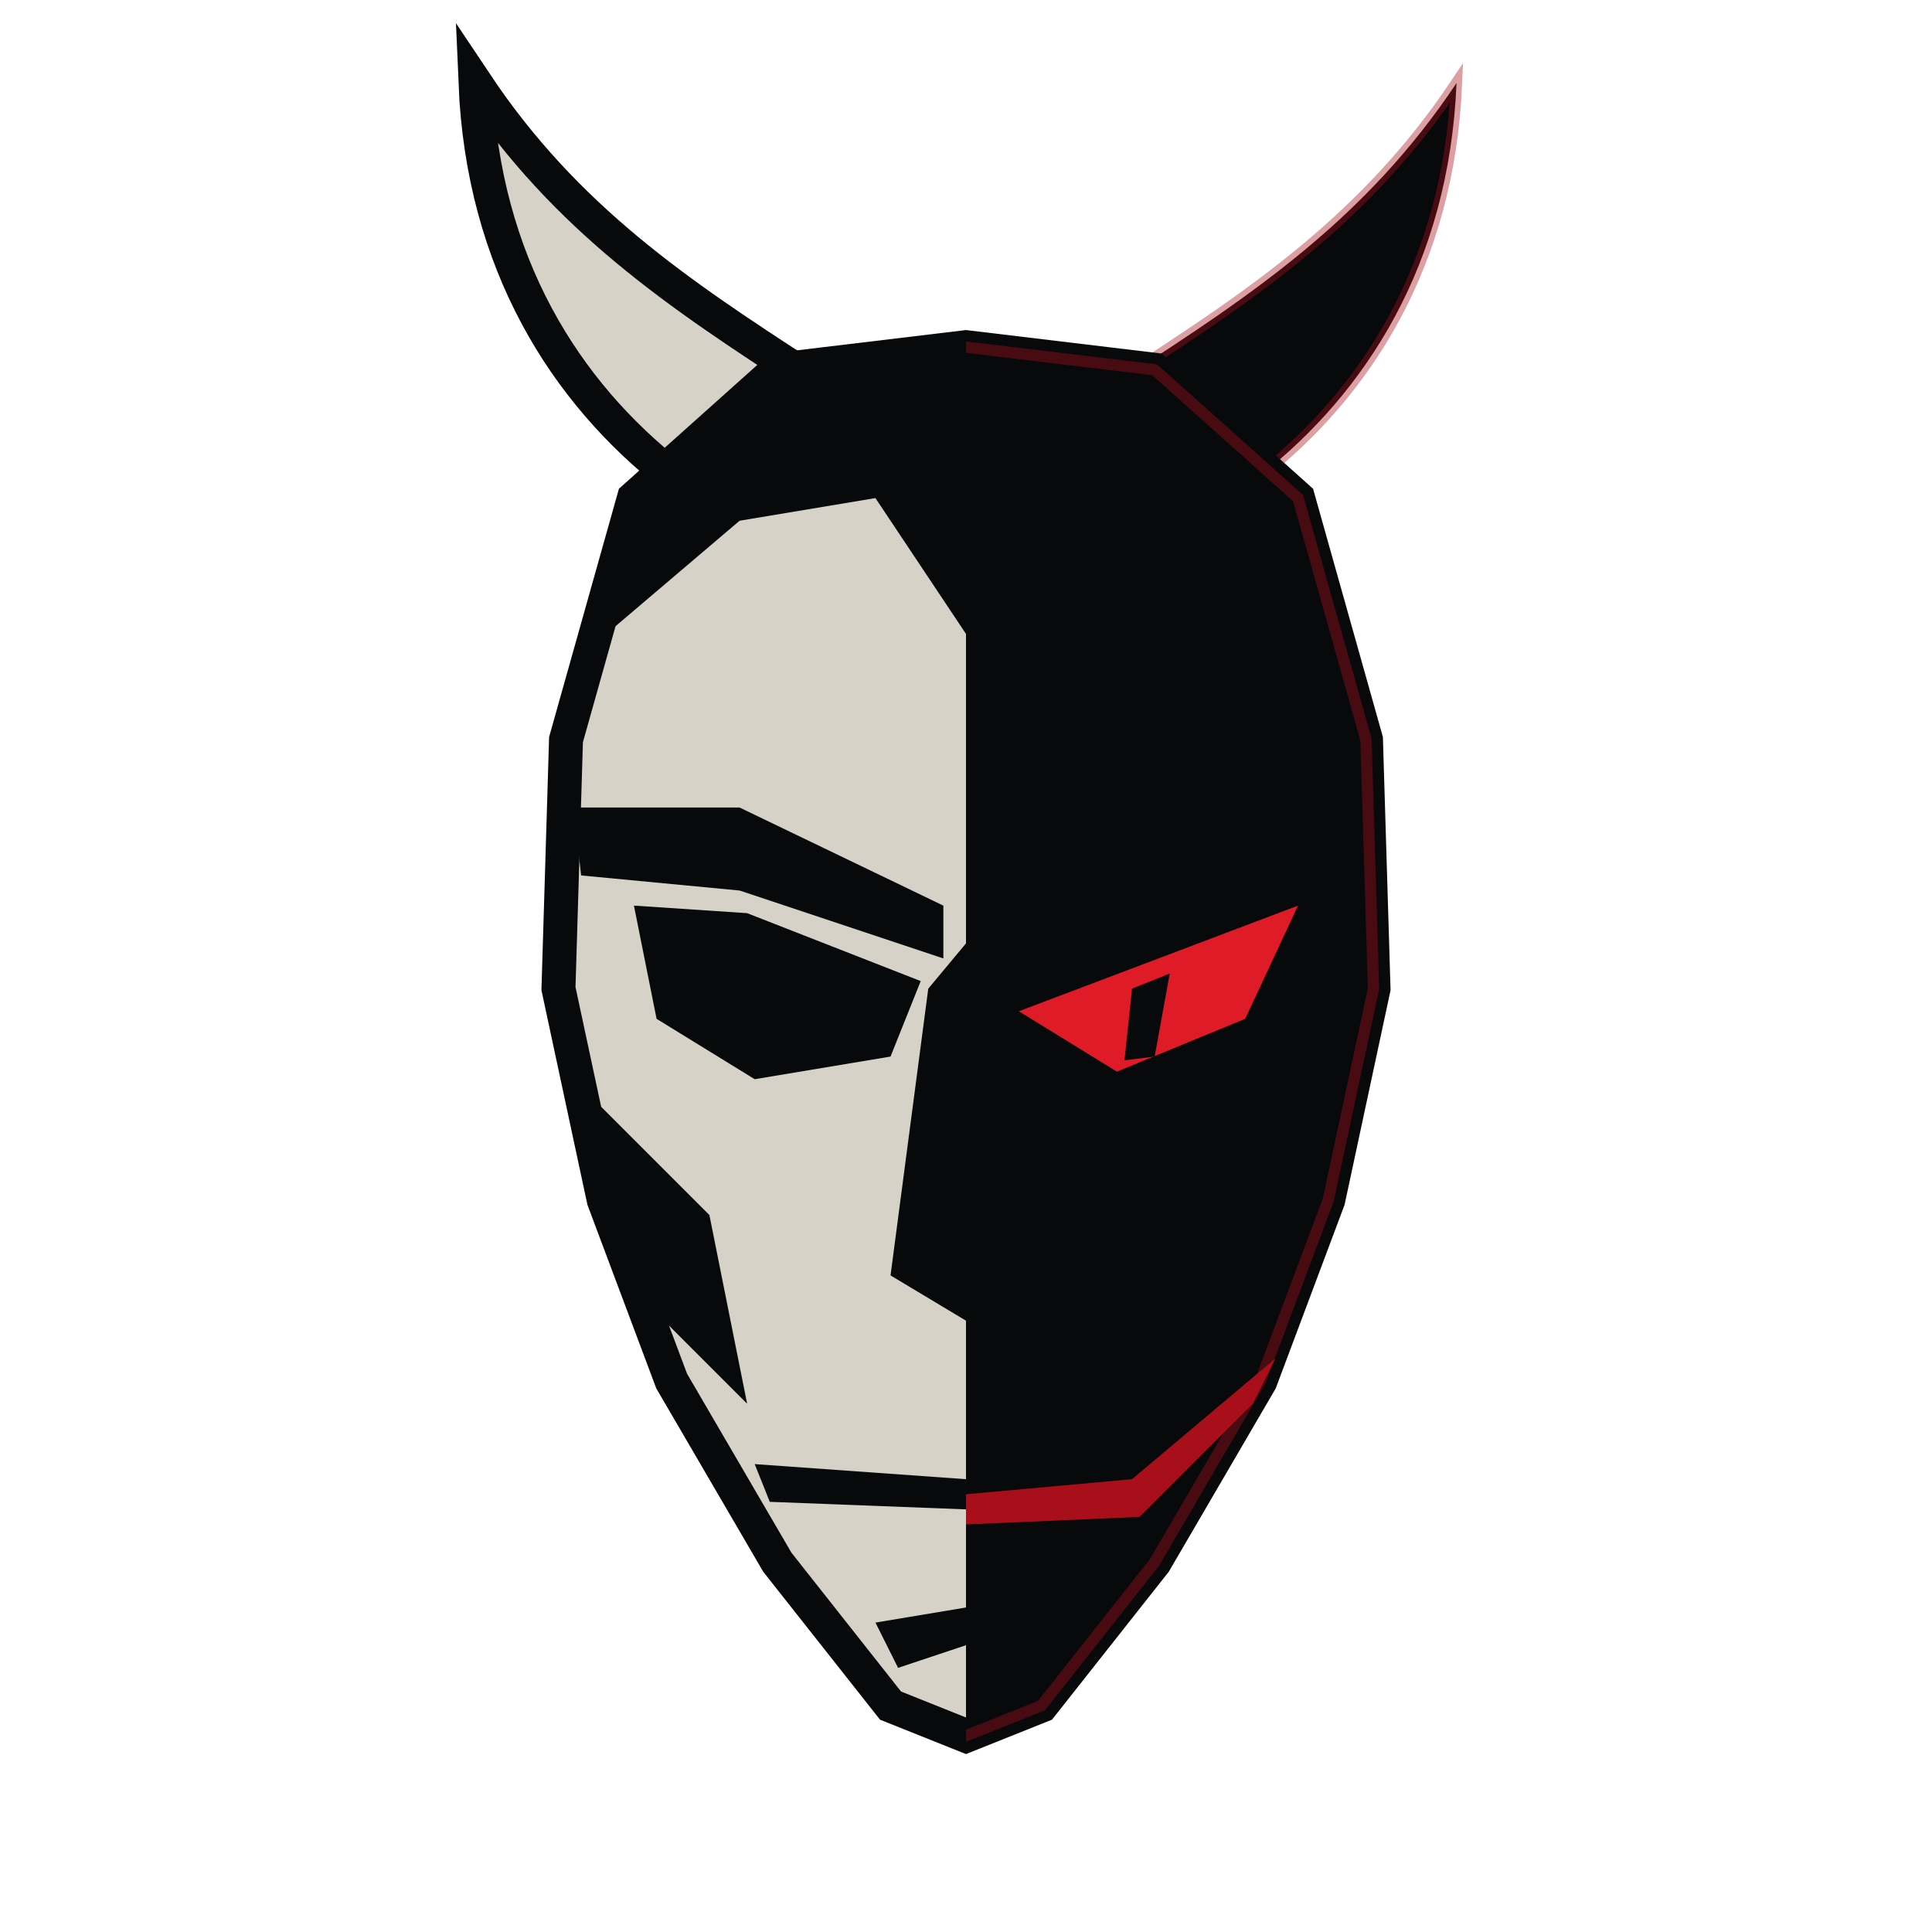
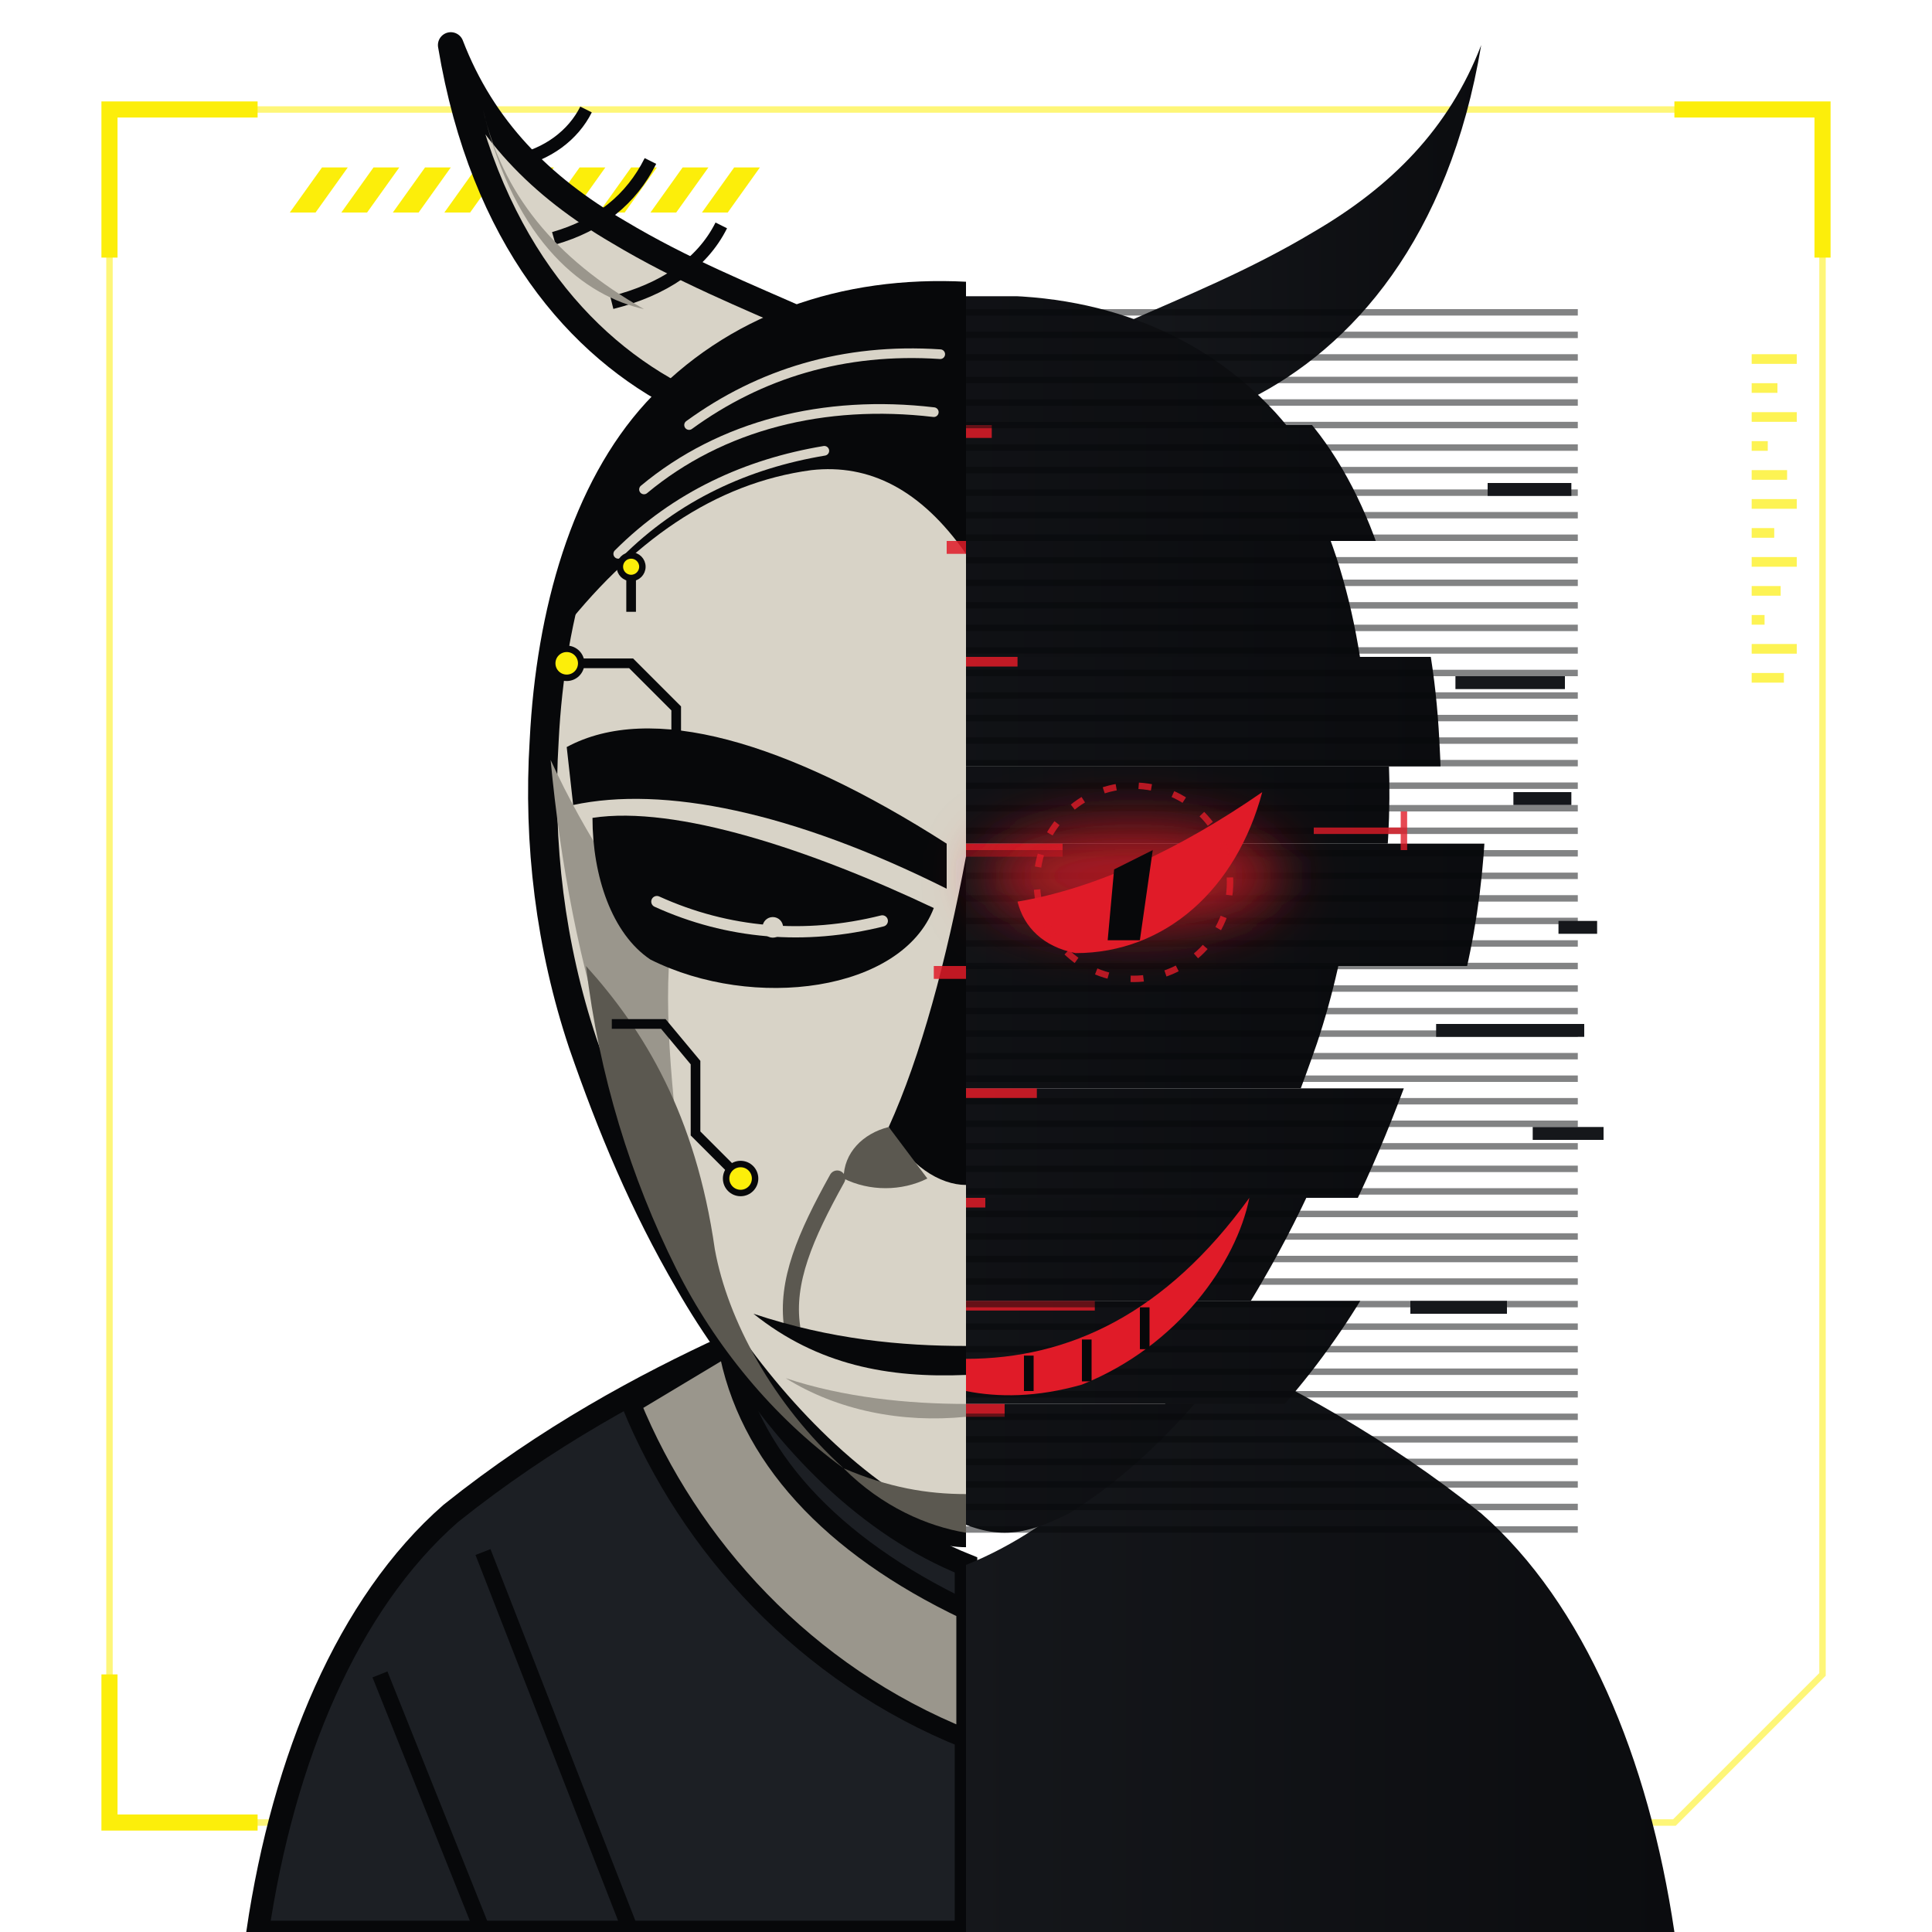
- <svg xmlns="http://www.w3.org/2000/svg" viewBox="0 0 512 512" role="img" aria-label="Shadowman">
+ <svg xmlns="http://www.w3.org/2000/svg" viewBox="0 0 600 600" role="img" aria-label="Shadowman">
  <defs>
    <clipPath id="lit">
-       <rect x="0" y="0" width="256" height="512" />
-     </clipPath>
-     <clipPath id="dark">
-       <rect x="256" y="0" width="256" height="512" />
-     </clipPath>
-     <path id="skull" d="M256 92 L206 98 L168 132 L150 196 L148 262 L160 318 L178 366 L206 414 L236 452 L256 460 L276 452 L306 414 L334 366 L352 318 L364 262 L362 196 L344 132 L306 98 Z" />
-     <path id="hornL" d="M178 126 C150 104 128 70 126 22 C150 58 180 78 214 100 Z" />
-     <path id="hornR" d="M334 126 C362 104 384 70 386 22 C362 58 332 78 298 100 Z" />
+       <rect x="0" y="0" width="300" height="600" />
+     </clipPath>
+     <path id="skull" d="M300 92 C262 90 228 102 204 128 C182 152 171 190 169 230 C167 262 171 294 181 324 C190 350 200 374 214 398 C230 426 254 454 280 470 C288 474 294 476 300 476 C306 476 312 474 320 470 C346 454 370 426 386 398 C400 374 410 350 419 324 C429 294 433 262 431 230 C429 190 418 152 396 128 C372 102 338 90 300 92 Z" />
+     <filter id="glow" x="-80%" y="-120%" width="260%" height="340%">
+       <feGaussianBlur stdDeviation="9" />
+     </filter>
+     <linearGradient id="fade" x1="0" x2="1">
+       <stop offset="0" stop-color="#15171b" />
+       <stop offset="1" stop-color="#0b0c0f" />
+     </linearGradient>
+     <clipPath id="b0">
+       <rect x="300" y="92" width="320" height="40" />
+     </clipPath>
+     <clipPath id="b1">
+       <rect x="300" y="132" width="320" height="36" />
+     </clipPath>
+     <clipPath id="b2">
+       <rect x="300" y="168" width="320" height="36" />
+     </clipPath>
+     <clipPath id="b3">
+       <rect x="300" y="204" width="320" height="34" />
+     </clipPath>
+     <clipPath id="b4">
+       <rect x="300" y="238" width="320" height="24" />
+     </clipPath>
+     <clipPath id="b5">
+       <rect x="300" y="262" width="320" height="38" />
+     </clipPath>
+     <clipPath id="b6">
+       <rect x="300" y="300" width="320" height="38" />
+     </clipPath>
+     <clipPath id="b7">
+       <rect x="300" y="338" width="320" height="34" />
+     </clipPath>
+     <clipPath id="b8">
+       <rect x="300" y="372" width="320" height="32" />
+     </clipPath>
+     <clipPath id="b9">
+       <rect x="300" y="404" width="320" height="32" />
+     </clipPath>
+     <clipPath id="b10">
+       <rect x="300" y="436" width="320" height="40" />
+     </clipPath>
  </defs>
-   <g stroke-linejoin="miter" stroke-linecap="butt">
-     <use href="#hornL" fill="#d6d2c8" stroke="#08090b" stroke-width="9" />
-     <use href="#hornR" fill="#08090b" stroke="#a80f1a" stroke-opacity=".4" stroke-width="3" />
-     <use href="#skull" fill="#d6d2c8" stroke="#08090b" stroke-width="9" />
-     <g clip-path="url(#dark)">
-       <use href="#skull" fill="#08090b" stroke="#a80f1a" stroke-opacity=".4" stroke-width="3" />
+   <g fill="none" stroke="#fcee0a" stroke-width="2">
+     <path d="M34 34 H566 V520 L520 566 H34 Z" stroke-opacity=".55" />
+     <path d="M34 80 V34 H80 M520 34 H566 V80 M34 520 V566 H80" stroke-width="5" />
+   </g>
+   <g fill="#fcee0a">
+     <path d="M100 52 l8 0 l-10 14 l-8 0 Z" />
+     <path d="M116 52 l8 0 l-10 14 l-8 0 Z" />
+     <path d="M132 52 l8 0 l-10 14 l-8 0 Z" />
+     <path d="M148 52 l8 0 l-10 14 l-8 0 Z" />
+     <path d="M164 52 l8 0 l-10 14 l-8 0 Z" />
+     <path d="M180 52 l8 0 l-10 14 l-8 0 Z" />
+     <path d="M196 52 l8 0 l-10 14 l-8 0 Z" />
+     <path d="M212 52 l8 0 l-10 14 l-8 0 Z" />
+     <path d="M228 52 l8 0 l-10 14 l-8 0 Z" />
+   </g>
+   <g fill="#fcee0a" fill-opacity=".7">
+     <rect x="544" y="110" width="14" height="3" />
+     <rect x="544" y="119" width="8" height="3" />
+     <rect x="544" y="128" width="14" height="3" />
+     <rect x="544" y="137" width="5" height="3" />
+     <rect x="544" y="146" width="11" height="3" />
+     <rect x="544" y="155" width="14" height="3" />
+     <rect x="544" y="164" width="7" height="3" />
+     <rect x="544" y="173" width="14" height="3" />
+     <rect x="544" y="182" width="9" height="3" />
+     <rect x="544" y="191" width="4" height="3" />
+     <rect x="544" y="200" width="14" height="3" />
+     <rect x="544" y="209" width="10" height="3" />
+   </g>
+   <path d="M226 418 C200 430 170 446 140 470 C108 498 88 546 80 600 L300 600 L300 486 C270 474 244 448 226 418 Z" fill="#1c1f24" stroke="#07080a" stroke-width="7" />
+   <path d="M226 418 C232 452 258 480 300 500 L300 540 C250 520 214 480 196 436 Z" fill="#9a968c" stroke="#07080a" stroke-width="6" />
+   <path d="M150 482 L196 600 M118 520 L150 600" stroke="#07080a" stroke-width="5" fill="none" />
+   <path d="M374 418 C400 430 430 446 460 470 C492 498 512 546 520 600 L300 600 L300 486 C330 474 356 448 374 418 Z" fill="url(#fade)" />
+   <path d="M212 124 C180 108 150 74 140 14 C150 40 168 58 192 72 C212 84 232 92 250 100 Z" fill="#d8d3c7" stroke="#07080a" stroke-width="8" stroke-linejoin="round" />
+   <g fill="none" stroke="#07080a" stroke-width="4">
+     <path d="M160 50 C170 48 178 42 182 34" />
+     <path d="M172 74 C186 70 196 62 202 50" />
+     <path d="M190 94 C206 90 218 82 224 70" />
+   </g>
+   <path d="M150 34 C156 60 172 80 200 96 C182 92 160 76 150 34 Z" fill="#9a968c" />
+   <path d="M388 124 C420 108 450 74 460 14 C450 40 432 58 408 72 C388 84 368 92 350 100 Z" fill="url(#fade)" />
+   <g clip-path="url(#lit)">
+     <use href="#skull" fill="#d8d3c7" stroke="#07080a" stroke-width="9" />
+     <path d="M300 92 C262 90 228 102 204 128 C188 146 178 170 173 198 C196 168 222 150 252 146 C270 144 286 152 300 172 Z" fill="#07080a" />
+     <g fill="none" stroke="#d8d3c7" stroke-width="3" stroke-linecap="round">
+       <path d="M214 132 C236 116 262 108 292 110" />
+       <path d="M200 152 C224 132 256 124 290 128" />
+       <path d="M192 172 C210 154 232 144 256 140" />
    </g>
-     <g clip-path="url(#lit)" fill="#08090b">
-       <path d="M256 92 L206 98 L168 132 L156 172 L196 138 L232 132 L256 168 Z" />
-       <path d="M152 214 L196 214 L250 240 L250 254 L196 236 L154 232 Z" />
-       <path d="M168 240 L198 242 L244 260 L236 280 L200 286 L174 270 Z" />
-       <path d="M152 286 L188 322 L198 372 L176 350 L160 318 Z" />
-       <path d="M256 250 L246 262 L236 338 L256 350 Z" />
-       <path d="M200 388 L256 392 L256 400 L204 398 Z" />
-       <path d="M232 430 L256 426 L256 436 L238 442 Z" />
+     <path d="M171 236 C174 268 180 300 190 330 C196 348 204 366 214 384 C210 350 206 320 208 296 C196 280 182 260 171 236 Z" fill="#9a968c" />
+     <path d="M182 300 C200 320 216 346 222 388 C226 410 240 436 262 456 C240 440 222 418 210 394 C196 366 186 334 182 300 Z" fill="#5b5850" />
+     <path d="M176 232 C202 218 244 230 294 262 L294 276 C246 252 206 244 178 250 Z" fill="#07080a" />
+     <path d="M184 254 C210 250 252 264 290 282 C280 308 234 314 202 298 C190 290 184 272 184 254 Z" fill="#07080a" />
+     <path d="M204 280 C226 290 250 292 274 286" fill="none" stroke="#d8d3c7" stroke-width="3.5" stroke-linecap="round" />
+     <circle cx="240" cy="288" r="3.2" fill="#d8d3c7" />
+     <path d="M300 266 C294 298 286 328 276 350 C282 362 292 368 300 368 Z" fill="#07080a" />
+     <path d="M276 350 C268 352 262 358 262 366 C270 370 280 370 288 366 Z" fill="#5b5850" />
+     <path d="M260 366 C250 384 244 398 246 412" fill="none" stroke="#5b5850" stroke-width="5" stroke-linecap="round" />
+     <path d="M234 408 C258 416 280 418 300 418 L300 427 C276 428 254 424 234 408 Z" fill="#07080a" />
+     <path d="M244 428 C262 434 282 436 300 436 L300 440 C280 442 260 438 244 428 Z" fill="#9a968c" />
+     <path d="M262 456 C276 462 288 464 300 464 L300 476 C288 474 274 468 262 456 Z" fill="#5b5850" />
+     <g fill="none" stroke="#07080a" stroke-width="3">
+       <path d="M176 206 H196 L210 220 V236" />
+       <path d="M190 318 H206 L216 330 V352 L230 366" />
+       <path d="M196 190 V178" />
    </g>
-     <path d="M270 268 L344 240 L330 270 L296 284 Z" fill="#e01b28" />
-     <path d="M300 262 L310 258 L306 280 L298 281 Z" fill="#08090b" />
-     <path d="M256 396 L300 392 L338 360 L332 372 L302 402 L256 404 Z" fill="#a80f1a" />
+     <g fill="#fcee0a" stroke="#07080a" stroke-width="2">
+       <circle cx="176" cy="206" r="4.5" />
+       <circle cx="230" cy="366" r="4.5" />
+       <circle cx="196" cy="176" r="3.5" />
+     </g>
+   </g>
+   <g clip-path="url(#b0)">
+     <use href="#skull" fill="url(#fade)" transform="translate(0 0)" />
+   </g>
+   <g clip-path="url(#b1)">
+     <use href="#skull" fill="url(#fade)" transform="translate(8 0)" />
+   </g>
+   <rect x="300" y="132" width="8" height="4" fill="#e01b28" fill-opacity=".85" />
+   <g clip-path="url(#b2)">
+     <use href="#skull" fill="url(#fade)" transform="translate(-6 0)" />
+   </g>
+   <rect x="294" y="168" width="6" height="4" fill="#e01b28" fill-opacity=".85" />
+   <g clip-path="url(#b3)">
+     <use href="#skull" fill="url(#fade)" transform="translate(16 0)" />
+   </g>
+   <rect x="300" y="204" width="16" height="3" fill="#e01b28" fill-opacity=".85" />
+   <g clip-path="url(#b4)">
+     <use href="#skull" fill="url(#fade)" transform="translate(0 0)" />
+   </g>
+   <g clip-path="url(#b5)">
+     <use href="#skull" fill="url(#fade)" transform="translate(30 0)" />
+   </g>
+   <rect x="300" y="262" width="30" height="4" fill="#e01b28" fill-opacity=".85" />
+   <g clip-path="url(#b6)">
+     <use href="#skull" fill="url(#fade)" transform="translate(-10 0)" />
+   </g>
+   <rect x="290" y="300" width="10" height="4" fill="#e01b28" fill-opacity=".85" />
+   <g clip-path="url(#b7)">
+     <use href="#skull" fill="url(#fade)" transform="translate(22 0)" />
+   </g>
+   <rect x="300" y="338" width="22" height="3" fill="#e01b28" fill-opacity=".85" />
+   <g clip-path="url(#b8)">
+     <use href="#skull" fill="url(#fade)" transform="translate(6 0)" />
+   </g>
+   <rect x="300" y="372" width="6" height="3" fill="#e01b28" fill-opacity=".85" />
+   <g clip-path="url(#b9)">
+     <use href="#skull" fill="url(#fade)" transform="translate(40 0)" />
+   </g>
+   <rect x="300" y="404" width="40" height="3" fill="#e01b28" fill-opacity=".85" />
+   <g clip-path="url(#b10)">
+     <use href="#skull" fill="url(#fade)" transform="translate(12 0)" />
+   </g>
+   <rect x="300" y="436" width="12" height="4" fill="#e01b28" fill-opacity=".85" />
+   <g fill="#07080a" fill-opacity=".5">
+     <rect x="300" y="96" width="190" height="2" />
+     <rect x="300" y="103" width="190" height="2" />
+     <rect x="300" y="110" width="190" height="2" />
+     <rect x="300" y="117" width="190" height="2" />
+     <rect x="300" y="124" width="190" height="2" />
+     <rect x="300" y="131" width="190" height="2" />
+     <rect x="300" y="138" width="190" height="2" />
+     <rect x="300" y="145" width="190" height="2" />
+     <rect x="300" y="152" width="190" height="2" />
+     <rect x="300" y="159" width="190" height="2" />
+     <rect x="300" y="166" width="190" height="2" />
+     <rect x="300" y="173" width="190" height="2" />
+     <rect x="300" y="180" width="190" height="2" />
+     <rect x="300" y="187" width="190" height="2" />
+     <rect x="300" y="194" width="190" height="2" />
+     <rect x="300" y="201" width="190" height="2" />
+     <rect x="300" y="208" width="190" height="2" />
+     <rect x="300" y="215" width="190" height="2" />
+     <rect x="300" y="222" width="190" height="2" />
+     <rect x="300" y="229" width="190" height="2" />
+     <rect x="300" y="236" width="190" height="2" />
+     <rect x="300" y="243" width="190" height="2" />
+     <rect x="300" y="250" width="190" height="2" />
+     <rect x="300" y="257" width="190" height="2" />
+     <rect x="300" y="264" width="190" height="2" />
+     <rect x="300" y="271" width="190" height="2" />
+     <rect x="300" y="278" width="190" height="2" />
+     <rect x="300" y="285" width="190" height="2" />
+     <rect x="300" y="292" width="190" height="2" />
+     <rect x="300" y="299" width="190" height="2" />
+     <rect x="300" y="306" width="190" height="2" />
+     <rect x="300" y="313" width="190" height="2" />
+     <rect x="300" y="320" width="190" height="2" />
+     <rect x="300" y="327" width="190" height="2" />
+     <rect x="300" y="334" width="190" height="2" />
+     <rect x="300" y="341" width="190" height="2" />
+     <rect x="300" y="348" width="190" height="2" />
+     <rect x="300" y="355" width="190" height="2" />
+     <rect x="300" y="362" width="190" height="2" />
+     <rect x="300" y="369" width="190" height="2" />
+     <rect x="300" y="376" width="190" height="2" />
+     <rect x="300" y="383" width="190" height="2" />
+     <rect x="300" y="390" width="190" height="2" />
+     <rect x="300" y="397" width="190" height="2" />
+     <rect x="300" y="404" width="190" height="2" />
+     <rect x="300" y="411" width="190" height="2" />
+     <rect x="300" y="418" width="190" height="2" />
+     <rect x="300" y="425" width="190" height="2" />
+     <rect x="300" y="432" width="190" height="2" />
+     <rect x="300" y="439" width="190" height="2" />
+     <rect x="300" y="446" width="190" height="2" />
+     <rect x="300" y="453" width="190" height="2" />
+     <rect x="300" y="460" width="190" height="2" />
+     <rect x="300" y="467" width="190" height="2" />
+     <rect x="300" y="474" width="190" height="2" />
+   </g>
+   <rect x="452" y="210" width="34" height="4" fill="#15171b" />
+   <rect x="470" y="246" width="18" height="4" fill="#15171b" />
+   <rect x="446" y="318" width="46" height="4" fill="#15171b" />
+   <rect x="476" y="350" width="22" height="4" fill="#15171b" />
+   <rect x="438" y="404" width="30" height="4" fill="#15171b" />
+   <rect x="462" y="150" width="26" height="4" fill="#15171b" />
+   <rect x="484" y="286" width="12" height="4" fill="#15171b" />
+   <ellipse cx="352" cy="272" rx="46" ry="16" fill="#e01b28" filter="url(#glow)" opacity=".75" />
+   <path d="M316 280 C340 276 366 264 392 246 C384 276 362 296 334 296 C324 294 318 288 316 280 Z" fill="#e01b28" />
+   <path d="M346 270 L358 264 L354 292 L344 292 Z" fill="#07080a" />
+   <circle cx="352" cy="274" r="30" fill="none" stroke="#e01b28" stroke-width="2" stroke-dasharray="4 7" opacity=".8" />
+   <path d="M408 258 H436 M436 252 V264" stroke="#e01b28" stroke-width="2" fill="none" opacity=".8" />
+   <path d="M300 422 C332 422 362 408 388 372 C384 392 366 418 336 430 C322 434 310 434 300 432 Z" fill="#e01b28" />
+   <g fill="#07080a">
+     <rect x="318" y="421" width="3" height="11" />
+     <rect x="336" y="416" width="3" height="13" />
+     <rect x="354" y="406" width="3" height="13" />
  </g>
</svg>
